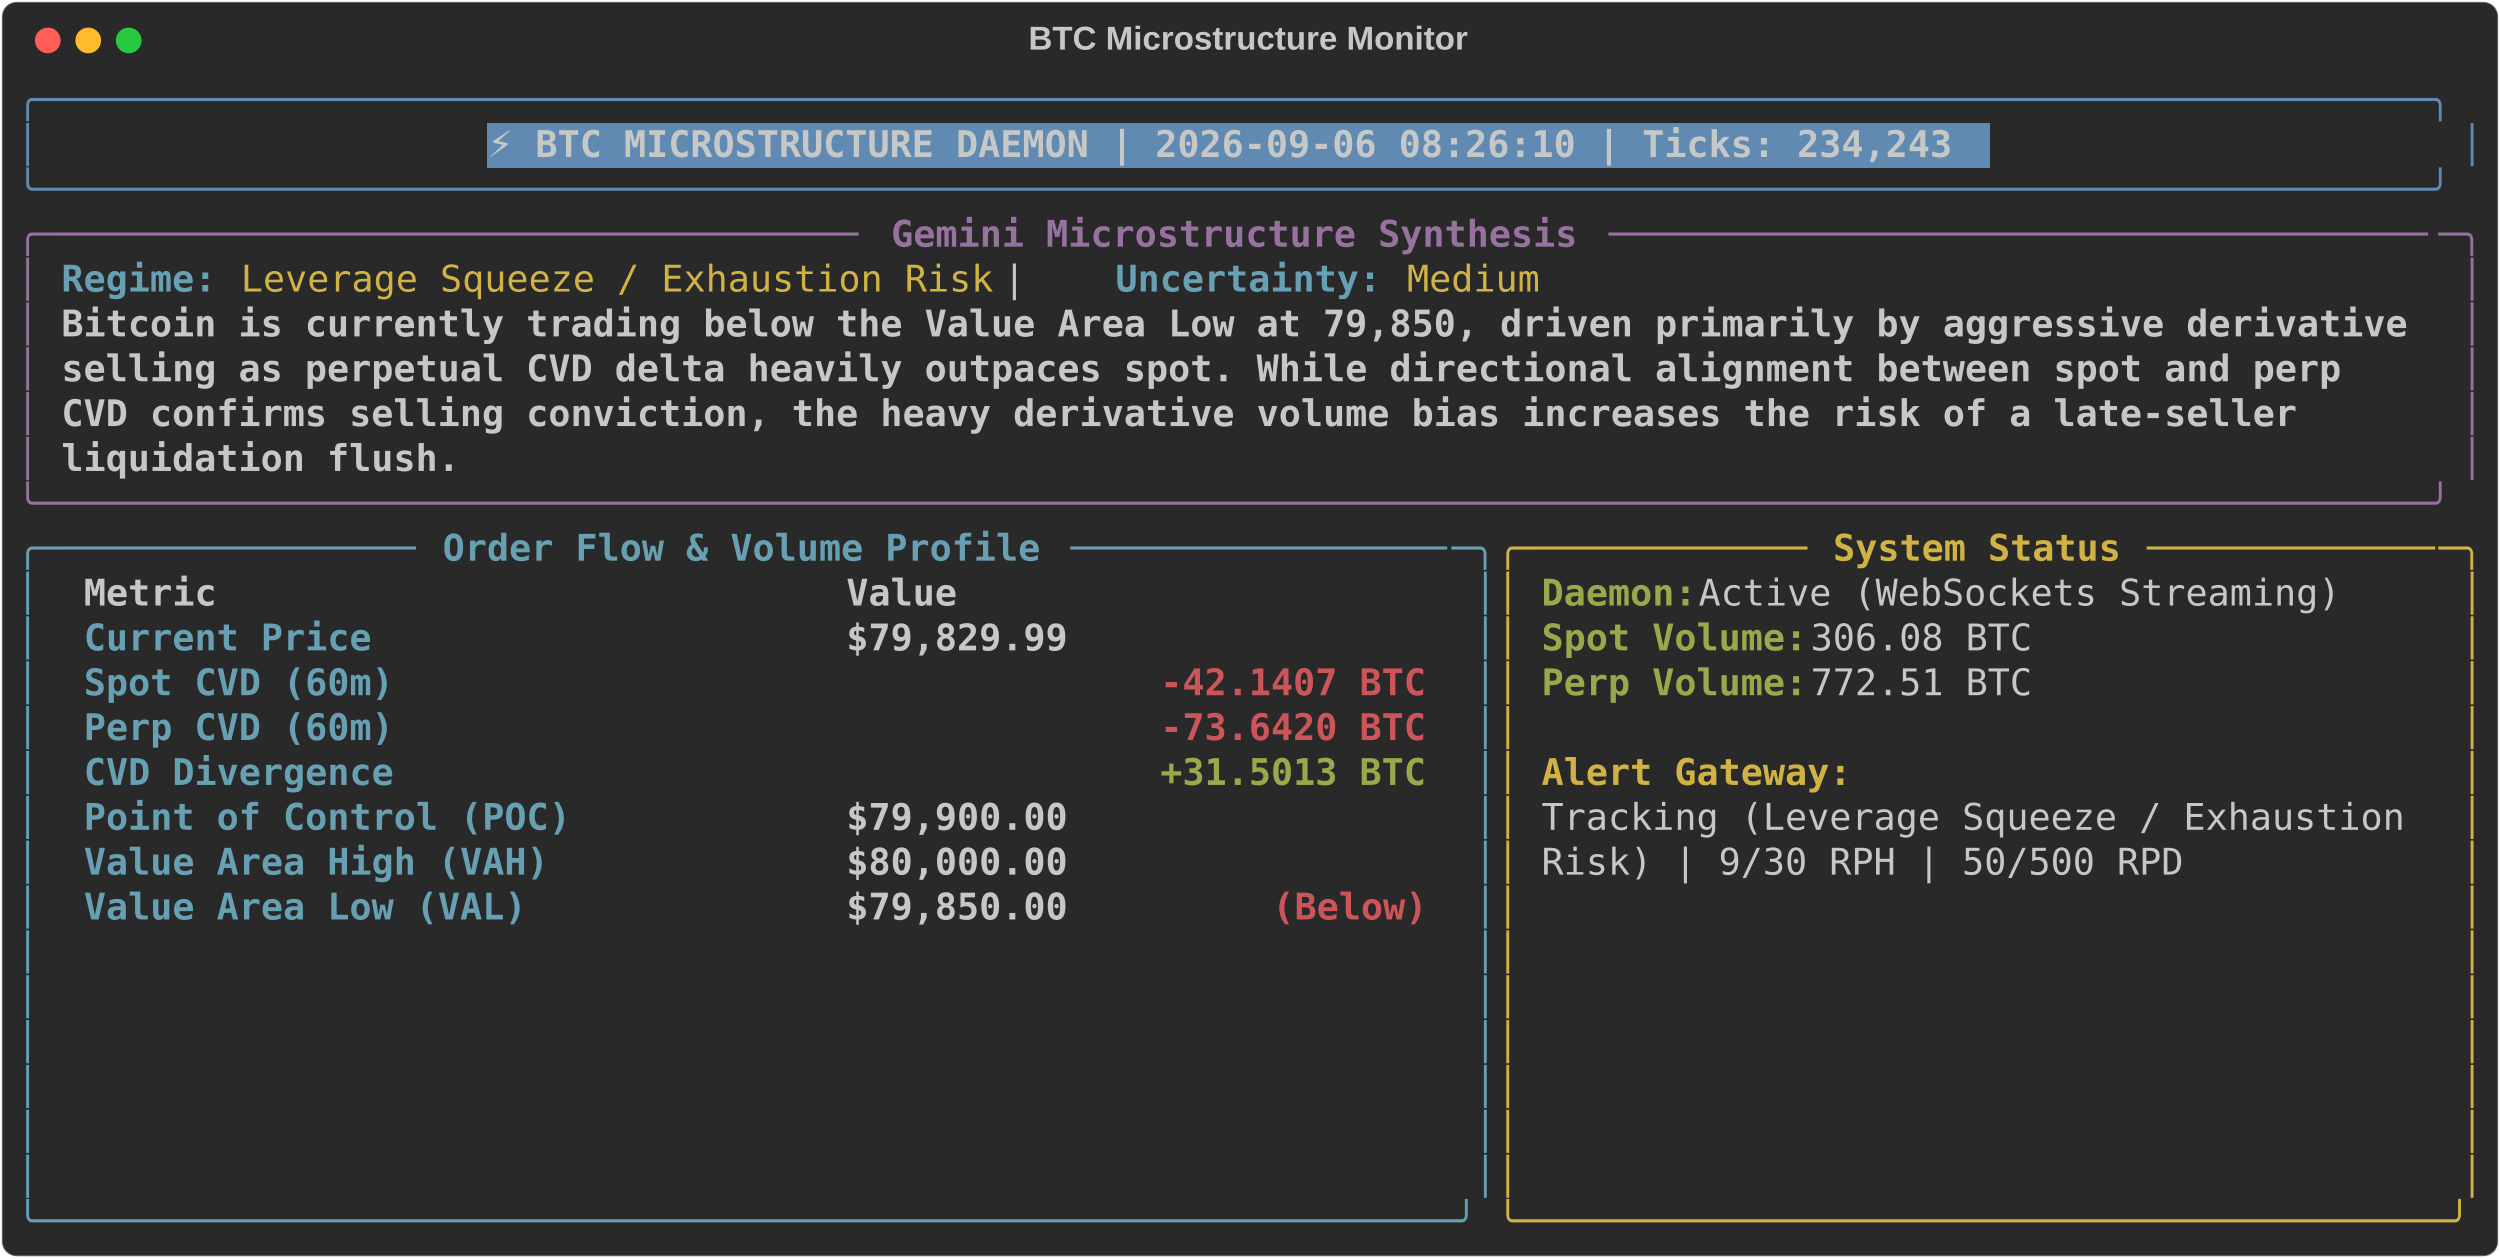
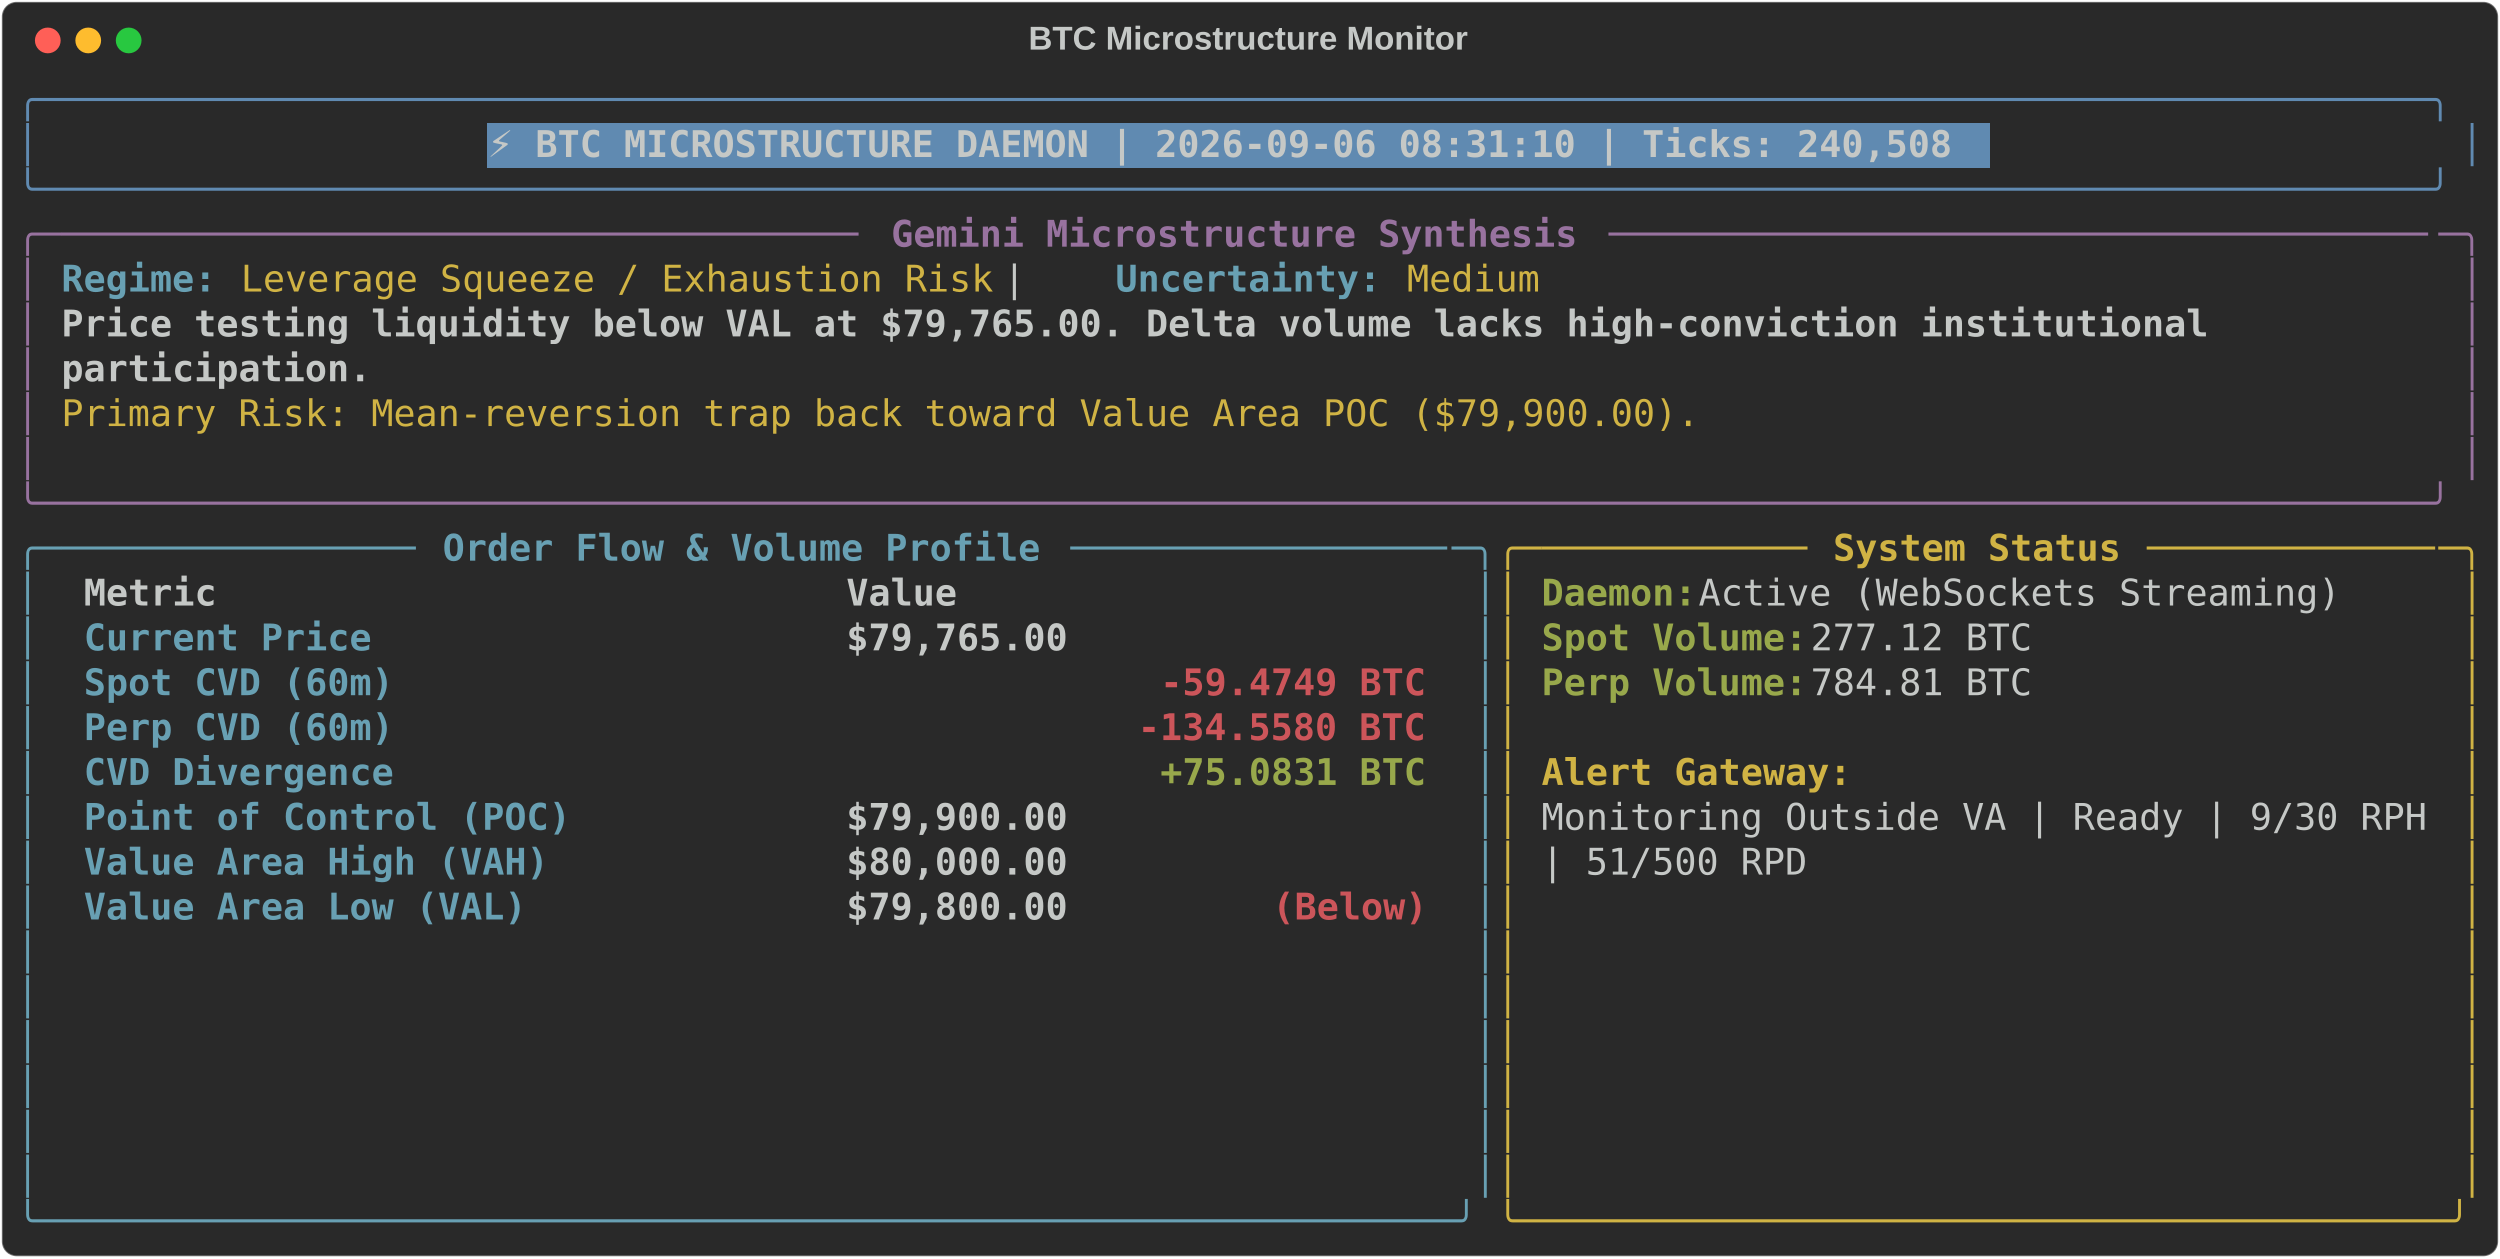
<svg xmlns="http://www.w3.org/2000/svg" class="rich-terminal" viewBox="0 0 1360 684.4">
  <style>

    @font-face {
        font-family: "Fira Code";
        src: local("FiraCode-Regular"),
                url("https://cdnjs.cloudflare.com/ajax/libs/firacode/6.2.0/woff2/FiraCode-Regular.woff2") format("woff2"),
                url("https://cdnjs.cloudflare.com/ajax/libs/firacode/6.2.0/woff/FiraCode-Regular.woff") format("woff");
        font-style: normal;
        font-weight: 400;
    }
    @font-face {
        font-family: "Fira Code";
        src: local("FiraCode-Bold"),
                url("https://cdnjs.cloudflare.com/ajax/libs/firacode/6.2.0/woff2/FiraCode-Bold.woff2") format("woff2"),
                url("https://cdnjs.cloudflare.com/ajax/libs/firacode/6.2.0/woff/FiraCode-Bold.woff") format("woff");
        font-style: bold;
        font-weight: 700;
    }

-     .terminal-2884557135-matrix {
+     .terminal-4220032686-matrix {
        font-family: Fira Code, monospace;
        font-size: 20px;
        line-height: 24.4px;
        font-variant-east-asian: full-width;
    }

-     .terminal-2884557135-title {
+     .terminal-4220032686-title {
        font-size: 18px;
        font-weight: bold;
        font-family: arial;
    }

-     .terminal-2884557135-r1 { fill: #608ab1 }
- .terminal-2884557135-r2 { fill: #c5c8c6 }
- .terminal-2884557135-r3 { fill: #c5c8c6;font-weight: bold }
- .terminal-2884557135-r4 { fill: #98729f }
- .terminal-2884557135-r5 { fill: #98729f;font-weight: bold }
- .terminal-2884557135-r6 { fill: #68a0b3;font-weight: bold }
- .terminal-2884557135-r7 { fill: #d0b344 }
- .terminal-2884557135-r8 { fill: #68a0b3 }
- .terminal-2884557135-r9 { fill: #d0b344;font-weight: bold }
- .terminal-2884557135-r10 { fill: #98a84b;font-weight: bold }
- .terminal-2884557135-r11 { fill: #cc555a;font-weight: bold }
+     .terminal-4220032686-r1 { fill: #608ab1 }
+ .terminal-4220032686-r2 { fill: #c5c8c6 }
+ .terminal-4220032686-r3 { fill: #c5c8c6;font-weight: bold }
+ .terminal-4220032686-r4 { fill: #98729f }
+ .terminal-4220032686-r5 { fill: #98729f;font-weight: bold }
+ .terminal-4220032686-r6 { fill: #68a0b3;font-weight: bold }
+ .terminal-4220032686-r7 { fill: #d0b344 }
+ .terminal-4220032686-r8 { fill: #68a0b3 }
+ .terminal-4220032686-r9 { fill: #d0b344;font-weight: bold }
+ .terminal-4220032686-r10 { fill: #98a84b;font-weight: bold }
+ .terminal-4220032686-r11 { fill: #cc555a;font-weight: bold }
    </style>
  <defs>
-     <clipPath id="terminal-2884557135-clip-terminal">
+     <clipPath id="terminal-4220032686-clip-terminal">
      <rect x="0" y="0" width="1341.0" height="633.4" />
    </clipPath>
-     <clipPath id="terminal-2884557135-line-0">
+     <clipPath id="terminal-4220032686-line-0">
      <rect x="0" y="1.5" width="1342" height="24.65" />
    </clipPath>
-     <clipPath id="terminal-2884557135-line-1">
+     <clipPath id="terminal-4220032686-line-1">
      <rect x="0" y="25.9" width="1342" height="24.65" />
    </clipPath>
-     <clipPath id="terminal-2884557135-line-2">
+     <clipPath id="terminal-4220032686-line-2">
      <rect x="0" y="50.3" width="1342" height="24.65" />
    </clipPath>
-     <clipPath id="terminal-2884557135-line-3">
+     <clipPath id="terminal-4220032686-line-3">
      <rect x="0" y="74.7" width="1342" height="24.65" />
    </clipPath>
-     <clipPath id="terminal-2884557135-line-4">
+     <clipPath id="terminal-4220032686-line-4">
      <rect x="0" y="99.1" width="1342" height="24.65" />
    </clipPath>
-     <clipPath id="terminal-2884557135-line-5">
+     <clipPath id="terminal-4220032686-line-5">
      <rect x="0" y="123.5" width="1342" height="24.65" />
    </clipPath>
-     <clipPath id="terminal-2884557135-line-6">
+     <clipPath id="terminal-4220032686-line-6">
      <rect x="0" y="147.9" width="1342" height="24.65" />
    </clipPath>
-     <clipPath id="terminal-2884557135-line-7">
+     <clipPath id="terminal-4220032686-line-7">
      <rect x="0" y="172.3" width="1342" height="24.65" />
    </clipPath>
-     <clipPath id="terminal-2884557135-line-8">
+     <clipPath id="terminal-4220032686-line-8">
      <rect x="0" y="196.7" width="1342" height="24.65" />
    </clipPath>
-     <clipPath id="terminal-2884557135-line-9">
+     <clipPath id="terminal-4220032686-line-9">
      <rect x="0" y="221.1" width="1342" height="24.65" />
    </clipPath>
-     <clipPath id="terminal-2884557135-line-10">
+     <clipPath id="terminal-4220032686-line-10">
      <rect x="0" y="245.5" width="1342" height="24.65" />
    </clipPath>
-     <clipPath id="terminal-2884557135-line-11">
+     <clipPath id="terminal-4220032686-line-11">
      <rect x="0" y="269.9" width="1342" height="24.65" />
    </clipPath>
-     <clipPath id="terminal-2884557135-line-12">
+     <clipPath id="terminal-4220032686-line-12">
      <rect x="0" y="294.3" width="1342" height="24.65" />
    </clipPath>
-     <clipPath id="terminal-2884557135-line-13">
+     <clipPath id="terminal-4220032686-line-13">
      <rect x="0" y="318.7" width="1342" height="24.65" />
    </clipPath>
-     <clipPath id="terminal-2884557135-line-14">
+     <clipPath id="terminal-4220032686-line-14">
      <rect x="0" y="343.1" width="1342" height="24.65" />
    </clipPath>
-     <clipPath id="terminal-2884557135-line-15">
+     <clipPath id="terminal-4220032686-line-15">
      <rect x="0" y="367.5" width="1342" height="24.65" />
    </clipPath>
-     <clipPath id="terminal-2884557135-line-16">
+     <clipPath id="terminal-4220032686-line-16">
      <rect x="0" y="391.9" width="1342" height="24.65" />
    </clipPath>
-     <clipPath id="terminal-2884557135-line-17">
+     <clipPath id="terminal-4220032686-line-17">
      <rect x="0" y="416.3" width="1342" height="24.65" />
    </clipPath>
-     <clipPath id="terminal-2884557135-line-18">
+     <clipPath id="terminal-4220032686-line-18">
      <rect x="0" y="440.7" width="1342" height="24.65" />
    </clipPath>
-     <clipPath id="terminal-2884557135-line-19">
+     <clipPath id="terminal-4220032686-line-19">
      <rect x="0" y="465.1" width="1342" height="24.65" />
    </clipPath>
-     <clipPath id="terminal-2884557135-line-20">
+     <clipPath id="terminal-4220032686-line-20">
      <rect x="0" y="489.5" width="1342" height="24.65" />
    </clipPath>
-     <clipPath id="terminal-2884557135-line-21">
+     <clipPath id="terminal-4220032686-line-21">
      <rect x="0" y="513.9" width="1342" height="24.65" />
    </clipPath>
-     <clipPath id="terminal-2884557135-line-22">
+     <clipPath id="terminal-4220032686-line-22">
      <rect x="0" y="538.3" width="1342" height="24.65" />
    </clipPath>
-     <clipPath id="terminal-2884557135-line-23">
+     <clipPath id="terminal-4220032686-line-23">
      <rect x="0" y="562.7" width="1342" height="24.65" />
    </clipPath>
-     <clipPath id="terminal-2884557135-line-24">
+     <clipPath id="terminal-4220032686-line-24">
      <rect x="0" y="587.1" width="1342" height="24.65" />
    </clipPath>
  </defs>
  <rect fill="#292929" stroke="rgba(255,255,255,0.35)" stroke-width="1" x="1" y="1" width="1358" height="682.4" rx="8" />
-   <text class="terminal-2884557135-title" fill="#c5c8c6" text-anchor="middle" x="679" y="27">BTC Microstructure Monitor</text>
+   <text class="terminal-4220032686-title" fill="#c5c8c6" text-anchor="middle" x="679" y="27">BTC Microstructure Monitor</text>
  <g transform="translate(26,22)">
    <circle cx="0" cy="0" r="7" fill="#ff5f57" />
    <circle cx="22" cy="0" r="7" fill="#febc2e" />
    <circle cx="44" cy="0" r="7" fill="#28c840" />
  </g>
-   <g transform="translate(9, 41)" clip-path="url(#terminal-2884557135-clip-terminal)">
+   <g transform="translate(9, 41)" clip-path="url(#terminal-4220032686-clip-terminal)">
    <rect fill="#608ab1" x="256.2" y="25.9" width="817.4" height="24.65" shape-rendering="crispEdges" />
-     <g class="terminal-2884557135-matrix">
-       <text class="terminal-2884557135-r1" x="0" y="20" textLength="1342" clip-path="url(#terminal-2884557135-line-0)">╭────────────────────────────────────────────────────────────────────────────────────────────────────────────╮</text>
-       <text class="terminal-2884557135-r2" x="1342" y="20" textLength="12.2" clip-path="url(#terminal-2884557135-line-0)">
- </text>
-       <text class="terminal-2884557135-r1" x="0" y="44.4" textLength="12.2" clip-path="url(#terminal-2884557135-line-1)">│</text>
-       <text class="terminal-2884557135-r3" x="256.2" y="44.4" textLength="805.2" clip-path="url(#terminal-2884557135-line-1)">⚡ BTC MICROSTRUCTURE DAEMON | 2026-09-06 08:26:10 | Ticks: 234,243</text>
-       <text class="terminal-2884557135-r1" x="1329.8" y="44.4" textLength="12.2" clip-path="url(#terminal-2884557135-line-1)">│</text>
-       <text class="terminal-2884557135-r2" x="1342" y="44.4" textLength="12.2" clip-path="url(#terminal-2884557135-line-1)">
- </text>
-       <text class="terminal-2884557135-r1" x="0" y="68.8" textLength="1342" clip-path="url(#terminal-2884557135-line-2)">╰────────────────────────────────────────────────────────────────────────────────────────────────────────────╯</text>
-       <text class="terminal-2884557135-r2" x="1342" y="68.8" textLength="12.2" clip-path="url(#terminal-2884557135-line-2)">
- </text>
-       <text class="terminal-2884557135-r4" x="0" y="93.2" textLength="24.4" clip-path="url(#terminal-2884557135-line-3)">╭─</text>
-       <text class="terminal-2884557135-r4" x="24.4" y="93.2" textLength="439.2" clip-path="url(#terminal-2884557135-line-3)">────────────────────────────────────</text>
-       <text class="terminal-2884557135-r5" x="475.8" y="93.2" textLength="378.2" clip-path="url(#terminal-2884557135-line-3)">Gemini Microstructure Synthesis</text>
-       <text class="terminal-2884557135-r4" x="866.2" y="93.2" textLength="451.4" clip-path="url(#terminal-2884557135-line-3)">─────────────────────────────────────</text>
-       <text class="terminal-2884557135-r4" x="1317.6" y="93.2" textLength="24.4" clip-path="url(#terminal-2884557135-line-3)">─╮</text>
-       <text class="terminal-2884557135-r2" x="1342" y="93.2" textLength="12.2" clip-path="url(#terminal-2884557135-line-3)">
- </text>
-       <text class="terminal-2884557135-r4" x="0" y="117.6" textLength="12.2" clip-path="url(#terminal-2884557135-line-4)">│</text>
-       <text class="terminal-2884557135-r6" x="24.4" y="117.6" textLength="85.4" clip-path="url(#terminal-2884557135-line-4)">Regime:</text>
-       <text class="terminal-2884557135-r7" x="122" y="117.6" textLength="414.8" clip-path="url(#terminal-2884557135-line-4)">Leverage Squeeze / Exhaustion Risk</text>
-       <text class="terminal-2884557135-r2" x="536.8" y="117.6" textLength="61" clip-path="url(#terminal-2884557135-line-4)">  |  </text>
-       <text class="terminal-2884557135-r6" x="597.8" y="117.6" textLength="146.4" clip-path="url(#terminal-2884557135-line-4)">Uncertainty:</text>
-       <text class="terminal-2884557135-r7" x="756.4" y="117.6" textLength="73.2" clip-path="url(#terminal-2884557135-line-4)">Medium</text>
-       <text class="terminal-2884557135-r4" x="1329.8" y="117.6" textLength="12.2" clip-path="url(#terminal-2884557135-line-4)">│</text>
-       <text class="terminal-2884557135-r2" x="1342" y="117.6" textLength="12.2" clip-path="url(#terminal-2884557135-line-4)">
- </text>
-       <text class="terminal-2884557135-r4" x="0" y="142" textLength="12.2" clip-path="url(#terminal-2884557135-line-5)">│</text>
-       <text class="terminal-2884557135-r3" x="24.4" y="142" textLength="1293.2" clip-path="url(#terminal-2884557135-line-5)">Bitcoin is currently trading below the Value Area Low at 79,850, driven primarily by aggressive derivative</text>
-       <text class="terminal-2884557135-r4" x="1329.8" y="142" textLength="12.2" clip-path="url(#terminal-2884557135-line-5)">│</text>
-       <text class="terminal-2884557135-r2" x="1342" y="142" textLength="12.2" clip-path="url(#terminal-2884557135-line-5)">
- </text>
-       <text class="terminal-2884557135-r4" x="0" y="166.4" textLength="12.2" clip-path="url(#terminal-2884557135-line-6)">│</text>
-       <text class="terminal-2884557135-r3" x="24.4" y="166.4" textLength="1268.8" clip-path="url(#terminal-2884557135-line-6)">selling as perpetual CVD delta heavily outpaces spot. While directional alignment between spot and perp </text>
-       <text class="terminal-2884557135-r4" x="1329.8" y="166.4" textLength="12.2" clip-path="url(#terminal-2884557135-line-6)">│</text>
-       <text class="terminal-2884557135-r2" x="1342" y="166.4" textLength="12.2" clip-path="url(#terminal-2884557135-line-6)">
- </text>
-       <text class="terminal-2884557135-r4" x="0" y="190.8" textLength="12.2" clip-path="url(#terminal-2884557135-line-7)">│</text>
-       <text class="terminal-2884557135-r3" x="24.4" y="190.8" textLength="1244.4" clip-path="url(#terminal-2884557135-line-7)">CVD confirms selling conviction, the heavy derivative volume bias increases the risk of a late-seller </text>
-       <text class="terminal-2884557135-r4" x="1329.8" y="190.8" textLength="12.2" clip-path="url(#terminal-2884557135-line-7)">│</text>
-       <text class="terminal-2884557135-r2" x="1342" y="190.8" textLength="12.2" clip-path="url(#terminal-2884557135-line-7)">
- </text>
-       <text class="terminal-2884557135-r4" x="0" y="215.2" textLength="12.2" clip-path="url(#terminal-2884557135-line-8)">│</text>
-       <text class="terminal-2884557135-r3" x="24.4" y="215.2" textLength="219.6" clip-path="url(#terminal-2884557135-line-8)">liquidation flush.</text>
-       <text class="terminal-2884557135-r4" x="1329.8" y="215.2" textLength="12.2" clip-path="url(#terminal-2884557135-line-8)">│</text>
-       <text class="terminal-2884557135-r2" x="1342" y="215.2" textLength="12.2" clip-path="url(#terminal-2884557135-line-8)">
- </text>
-       <text class="terminal-2884557135-r4" x="0" y="239.6" textLength="1342" clip-path="url(#terminal-2884557135-line-9)">╰────────────────────────────────────────────────────────────────────────────────────────────────────────────╯</text>
-       <text class="terminal-2884557135-r2" x="1342" y="239.6" textLength="12.2" clip-path="url(#terminal-2884557135-line-9)">
- </text>
-       <text class="terminal-2884557135-r8" x="0" y="264" textLength="24.4" clip-path="url(#terminal-2884557135-line-10)">╭─</text>
-       <text class="terminal-2884557135-r8" x="24.4" y="264" textLength="195.2" clip-path="url(#terminal-2884557135-line-10)">────────────────</text>
-       <text class="terminal-2884557135-r6" x="231.8" y="264" textLength="329.4" clip-path="url(#terminal-2884557135-line-10)">Order Flow &amp; Volume Profile</text>
-       <text class="terminal-2884557135-r8" x="573.4" y="264" textLength="207.4" clip-path="url(#terminal-2884557135-line-10)">─────────────────</text>
-       <text class="terminal-2884557135-r8" x="780.8" y="264" textLength="24.4" clip-path="url(#terminal-2884557135-line-10)">─╮</text>
-       <text class="terminal-2884557135-r7" x="805.2" y="264" textLength="24.4" clip-path="url(#terminal-2884557135-line-10)">╭─</text>
-       <text class="terminal-2884557135-r7" x="829.6" y="264" textLength="146.4" clip-path="url(#terminal-2884557135-line-10)">────────────</text>
-       <text class="terminal-2884557135-r9" x="988.2" y="264" textLength="158.6" clip-path="url(#terminal-2884557135-line-10)">System Status</text>
-       <text class="terminal-2884557135-r7" x="1159" y="264" textLength="158.6" clip-path="url(#terminal-2884557135-line-10)">─────────────</text>
-       <text class="terminal-2884557135-r7" x="1317.6" y="264" textLength="24.4" clip-path="url(#terminal-2884557135-line-10)">─╮</text>
-       <text class="terminal-2884557135-r2" x="1342" y="264" textLength="12.2" clip-path="url(#terminal-2884557135-line-10)">
- </text>
-       <text class="terminal-2884557135-r8" x="0" y="288.4" textLength="12.2" clip-path="url(#terminal-2884557135-line-11)">│</text>
-       <text class="terminal-2884557135-r3" x="36.6" y="288.4" textLength="390.4" clip-path="url(#terminal-2884557135-line-11)">Metric                          </text>
-       <text class="terminal-2884557135-r3" x="451.4" y="288.4" textLength="317.2" clip-path="url(#terminal-2884557135-line-11)">                     Value</text>
-       <text class="terminal-2884557135-r8" x="793" y="288.4" textLength="12.2" clip-path="url(#terminal-2884557135-line-11)">│</text>
-       <text class="terminal-2884557135-r7" x="805.2" y="288.4" textLength="12.2" clip-path="url(#terminal-2884557135-line-11)">│</text>
-       <text class="terminal-2884557135-r10" x="829.6" y="288.4" textLength="85.4" clip-path="url(#terminal-2884557135-line-11)">Daemon:</text>
-       <text class="terminal-2884557135-r2" x="915" y="288.4" textLength="366" clip-path="url(#terminal-2884557135-line-11)"> Active (WebSockets Streaming)</text>
-       <text class="terminal-2884557135-r7" x="1329.8" y="288.4" textLength="12.2" clip-path="url(#terminal-2884557135-line-11)">│</text>
-       <text class="terminal-2884557135-r2" x="1342" y="288.4" textLength="12.2" clip-path="url(#terminal-2884557135-line-11)">
- </text>
-       <text class="terminal-2884557135-r8" x="0" y="312.8" textLength="12.2" clip-path="url(#terminal-2884557135-line-12)">│</text>
-       <text class="terminal-2884557135-r6" x="36.6" y="312.8" textLength="390.4" clip-path="url(#terminal-2884557135-line-12)">Current Price                   </text>
-       <text class="terminal-2884557135-r3" x="451.4" y="312.8" textLength="317.2" clip-path="url(#terminal-2884557135-line-12)">                $79,829.99</text>
-       <text class="terminal-2884557135-r8" x="793" y="312.8" textLength="12.2" clip-path="url(#terminal-2884557135-line-12)">│</text>
-       <text class="terminal-2884557135-r7" x="805.2" y="312.8" textLength="12.2" clip-path="url(#terminal-2884557135-line-12)">│</text>
-       <text class="terminal-2884557135-r10" x="829.6" y="312.8" textLength="146.4" clip-path="url(#terminal-2884557135-line-12)">Spot Volume:</text>
-       <text class="terminal-2884557135-r2" x="976" y="312.8" textLength="134.2" clip-path="url(#terminal-2884557135-line-12)"> 306.08 BTC</text>
-       <text class="terminal-2884557135-r7" x="1329.8" y="312.8" textLength="12.2" clip-path="url(#terminal-2884557135-line-12)">│</text>
-       <text class="terminal-2884557135-r2" x="1342" y="312.8" textLength="12.2" clip-path="url(#terminal-2884557135-line-12)">
- </text>
-       <text class="terminal-2884557135-r8" x="0" y="337.2" textLength="12.2" clip-path="url(#terminal-2884557135-line-13)">│</text>
-       <text class="terminal-2884557135-r6" x="36.6" y="337.2" textLength="390.4" clip-path="url(#terminal-2884557135-line-13)">Spot CVD (60m)                  </text>
-       <text class="terminal-2884557135-r11" x="622.2" y="337.2" textLength="146.4" clip-path="url(#terminal-2884557135-line-13)">-42.1407 BTC</text>
-       <text class="terminal-2884557135-r8" x="793" y="337.2" textLength="12.2" clip-path="url(#terminal-2884557135-line-13)">│</text>
-       <text class="terminal-2884557135-r7" x="805.2" y="337.2" textLength="12.2" clip-path="url(#terminal-2884557135-line-13)">│</text>
-       <text class="terminal-2884557135-r10" x="829.6" y="337.2" textLength="146.4" clip-path="url(#terminal-2884557135-line-13)">Perp Volume:</text>
-       <text class="terminal-2884557135-r2" x="976" y="337.2" textLength="134.2" clip-path="url(#terminal-2884557135-line-13)"> 772.51 BTC</text>
-       <text class="terminal-2884557135-r7" x="1329.8" y="337.2" textLength="12.2" clip-path="url(#terminal-2884557135-line-13)">│</text>
-       <text class="terminal-2884557135-r2" x="1342" y="337.2" textLength="12.2" clip-path="url(#terminal-2884557135-line-13)">
- </text>
-       <text class="terminal-2884557135-r8" x="0" y="361.6" textLength="12.2" clip-path="url(#terminal-2884557135-line-14)">│</text>
-       <text class="terminal-2884557135-r6" x="36.6" y="361.6" textLength="390.4" clip-path="url(#terminal-2884557135-line-14)">Perp CVD (60m)                  </text>
-       <text class="terminal-2884557135-r11" x="622.2" y="361.6" textLength="146.4" clip-path="url(#terminal-2884557135-line-14)">-73.6420 BTC</text>
-       <text class="terminal-2884557135-r8" x="793" y="361.6" textLength="12.2" clip-path="url(#terminal-2884557135-line-14)">│</text>
-       <text class="terminal-2884557135-r7" x="805.2" y="361.6" textLength="12.2" clip-path="url(#terminal-2884557135-line-14)">│</text>
-       <text class="terminal-2884557135-r7" x="1329.8" y="361.6" textLength="12.2" clip-path="url(#terminal-2884557135-line-14)">│</text>
-       <text class="terminal-2884557135-r2" x="1342" y="361.6" textLength="12.2" clip-path="url(#terminal-2884557135-line-14)">
- </text>
-       <text class="terminal-2884557135-r8" x="0" y="386" textLength="12.2" clip-path="url(#terminal-2884557135-line-15)">│</text>
-       <text class="terminal-2884557135-r6" x="36.6" y="386" textLength="390.4" clip-path="url(#terminal-2884557135-line-15)">CVD Divergence                  </text>
-       <text class="terminal-2884557135-r10" x="622.2" y="386" textLength="146.4" clip-path="url(#terminal-2884557135-line-15)">+31.5013 BTC</text>
-       <text class="terminal-2884557135-r8" x="793" y="386" textLength="12.2" clip-path="url(#terminal-2884557135-line-15)">│</text>
-       <text class="terminal-2884557135-r7" x="805.2" y="386" textLength="12.2" clip-path="url(#terminal-2884557135-line-15)">│</text>
-       <text class="terminal-2884557135-r9" x="829.6" y="386" textLength="170.8" clip-path="url(#terminal-2884557135-line-15)">Alert Gateway:</text>
-       <text class="terminal-2884557135-r7" x="1329.8" y="386" textLength="12.2" clip-path="url(#terminal-2884557135-line-15)">│</text>
-       <text class="terminal-2884557135-r2" x="1342" y="386" textLength="12.2" clip-path="url(#terminal-2884557135-line-15)">
- </text>
-       <text class="terminal-2884557135-r8" x="0" y="410.4" textLength="12.2" clip-path="url(#terminal-2884557135-line-16)">│</text>
-       <text class="terminal-2884557135-r6" x="36.6" y="410.4" textLength="390.4" clip-path="url(#terminal-2884557135-line-16)">Point of Control (POC)          </text>
-       <text class="terminal-2884557135-r3" x="451.4" y="410.4" textLength="317.2" clip-path="url(#terminal-2884557135-line-16)">                $79,900.00</text>
-       <text class="terminal-2884557135-r8" x="793" y="410.4" textLength="12.2" clip-path="url(#terminal-2884557135-line-16)">│</text>
-       <text class="terminal-2884557135-r7" x="805.2" y="410.4" textLength="12.2" clip-path="url(#terminal-2884557135-line-16)">│</text>
-       <text class="terminal-2884557135-r2" x="829.6" y="410.4" textLength="488" clip-path="url(#terminal-2884557135-line-16)">Tracking (Leverage Squeeze / Exhaustion </text>
-       <text class="terminal-2884557135-r7" x="1329.8" y="410.4" textLength="12.2" clip-path="url(#terminal-2884557135-line-16)">│</text>
-       <text class="terminal-2884557135-r2" x="1342" y="410.4" textLength="12.2" clip-path="url(#terminal-2884557135-line-16)">
- </text>
-       <text class="terminal-2884557135-r8" x="0" y="434.8" textLength="12.2" clip-path="url(#terminal-2884557135-line-17)">│</text>
-       <text class="terminal-2884557135-r6" x="36.6" y="434.8" textLength="390.4" clip-path="url(#terminal-2884557135-line-17)">Value Area High (VAH)           </text>
-       <text class="terminal-2884557135-r3" x="451.4" y="434.8" textLength="317.2" clip-path="url(#terminal-2884557135-line-17)">                $80,000.00</text>
-       <text class="terminal-2884557135-r8" x="793" y="434.8" textLength="12.2" clip-path="url(#terminal-2884557135-line-17)">│</text>
-       <text class="terminal-2884557135-r7" x="805.2" y="434.8" textLength="12.2" clip-path="url(#terminal-2884557135-line-17)">│</text>
-       <text class="terminal-2884557135-r2" x="829.6" y="434.8" textLength="353.8" clip-path="url(#terminal-2884557135-line-17)">Risk) | 9/30 RPH | 50/500 RPD</text>
-       <text class="terminal-2884557135-r7" x="1329.8" y="434.8" textLength="12.2" clip-path="url(#terminal-2884557135-line-17)">│</text>
-       <text class="terminal-2884557135-r2" x="1342" y="434.8" textLength="12.2" clip-path="url(#terminal-2884557135-line-17)">
- </text>
-       <text class="terminal-2884557135-r8" x="0" y="459.2" textLength="12.2" clip-path="url(#terminal-2884557135-line-18)">│</text>
-       <text class="terminal-2884557135-r6" x="36.6" y="459.2" textLength="390.4" clip-path="url(#terminal-2884557135-line-18)">Value Area Low (VAL)            </text>
-       <text class="terminal-2884557135-r3" x="451.4" y="459.2" textLength="231.8" clip-path="url(#terminal-2884557135-line-18)">        $79,850.00 </text>
-       <text class="terminal-2884557135-r11" x="683.2" y="459.2" textLength="85.4" clip-path="url(#terminal-2884557135-line-18)">(Below)</text>
-       <text class="terminal-2884557135-r8" x="793" y="459.2" textLength="12.2" clip-path="url(#terminal-2884557135-line-18)">│</text>
-       <text class="terminal-2884557135-r7" x="805.2" y="459.2" textLength="12.2" clip-path="url(#terminal-2884557135-line-18)">│</text>
-       <text class="terminal-2884557135-r7" x="1329.8" y="459.2" textLength="12.2" clip-path="url(#terminal-2884557135-line-18)">│</text>
-       <text class="terminal-2884557135-r2" x="1342" y="459.2" textLength="12.2" clip-path="url(#terminal-2884557135-line-18)">
- </text>
-       <text class="terminal-2884557135-r8" x="0" y="483.6" textLength="12.2" clip-path="url(#terminal-2884557135-line-19)">│</text>
-       <text class="terminal-2884557135-r8" x="793" y="483.6" textLength="12.2" clip-path="url(#terminal-2884557135-line-19)">│</text>
-       <text class="terminal-2884557135-r7" x="805.2" y="483.6" textLength="12.2" clip-path="url(#terminal-2884557135-line-19)">│</text>
-       <text class="terminal-2884557135-r7" x="1329.8" y="483.6" textLength="12.2" clip-path="url(#terminal-2884557135-line-19)">│</text>
-       <text class="terminal-2884557135-r2" x="1342" y="483.6" textLength="12.2" clip-path="url(#terminal-2884557135-line-19)">
- </text>
-       <text class="terminal-2884557135-r8" x="0" y="508" textLength="12.2" clip-path="url(#terminal-2884557135-line-20)">│</text>
-       <text class="terminal-2884557135-r8" x="793" y="508" textLength="12.2" clip-path="url(#terminal-2884557135-line-20)">│</text>
-       <text class="terminal-2884557135-r7" x="805.2" y="508" textLength="12.2" clip-path="url(#terminal-2884557135-line-20)">│</text>
-       <text class="terminal-2884557135-r7" x="1329.8" y="508" textLength="12.2" clip-path="url(#terminal-2884557135-line-20)">│</text>
-       <text class="terminal-2884557135-r2" x="1342" y="508" textLength="12.2" clip-path="url(#terminal-2884557135-line-20)">
- </text>
-       <text class="terminal-2884557135-r8" x="0" y="532.4" textLength="12.2" clip-path="url(#terminal-2884557135-line-21)">│</text>
-       <text class="terminal-2884557135-r8" x="793" y="532.4" textLength="12.2" clip-path="url(#terminal-2884557135-line-21)">│</text>
-       <text class="terminal-2884557135-r7" x="805.2" y="532.4" textLength="12.2" clip-path="url(#terminal-2884557135-line-21)">│</text>
-       <text class="terminal-2884557135-r7" x="1329.8" y="532.4" textLength="12.2" clip-path="url(#terminal-2884557135-line-21)">│</text>
-       <text class="terminal-2884557135-r2" x="1342" y="532.4" textLength="12.2" clip-path="url(#terminal-2884557135-line-21)">
- </text>
-       <text class="terminal-2884557135-r8" x="0" y="556.8" textLength="12.2" clip-path="url(#terminal-2884557135-line-22)">│</text>
-       <text class="terminal-2884557135-r8" x="793" y="556.8" textLength="12.2" clip-path="url(#terminal-2884557135-line-22)">│</text>
-       <text class="terminal-2884557135-r7" x="805.2" y="556.8" textLength="12.2" clip-path="url(#terminal-2884557135-line-22)">│</text>
-       <text class="terminal-2884557135-r7" x="1329.8" y="556.8" textLength="12.2" clip-path="url(#terminal-2884557135-line-22)">│</text>
-       <text class="terminal-2884557135-r2" x="1342" y="556.8" textLength="12.2" clip-path="url(#terminal-2884557135-line-22)">
- </text>
-       <text class="terminal-2884557135-r8" x="0" y="581.2" textLength="12.2" clip-path="url(#terminal-2884557135-line-23)">│</text>
-       <text class="terminal-2884557135-r8" x="793" y="581.2" textLength="12.2" clip-path="url(#terminal-2884557135-line-23)">│</text>
-       <text class="terminal-2884557135-r7" x="805.2" y="581.2" textLength="12.2" clip-path="url(#terminal-2884557135-line-23)">│</text>
-       <text class="terminal-2884557135-r7" x="1329.8" y="581.2" textLength="12.2" clip-path="url(#terminal-2884557135-line-23)">│</text>
-       <text class="terminal-2884557135-r2" x="1342" y="581.2" textLength="12.2" clip-path="url(#terminal-2884557135-line-23)">
- </text>
-       <text class="terminal-2884557135-r8" x="0" y="605.6" textLength="12.2" clip-path="url(#terminal-2884557135-line-24)">│</text>
-       <text class="terminal-2884557135-r8" x="793" y="605.6" textLength="12.2" clip-path="url(#terminal-2884557135-line-24)">│</text>
-       <text class="terminal-2884557135-r7" x="805.2" y="605.6" textLength="12.2" clip-path="url(#terminal-2884557135-line-24)">│</text>
-       <text class="terminal-2884557135-r7" x="1329.8" y="605.6" textLength="12.2" clip-path="url(#terminal-2884557135-line-24)">│</text>
-       <text class="terminal-2884557135-r2" x="1342" y="605.6" textLength="12.2" clip-path="url(#terminal-2884557135-line-24)">
- </text>
-       <text class="terminal-2884557135-r8" x="0" y="630" textLength="805.2" clip-path="url(#terminal-2884557135-line-25)">╰────────────────────────────────────────────────────────────────╯</text>
-       <text class="terminal-2884557135-r7" x="805.2" y="630" textLength="536.8" clip-path="url(#terminal-2884557135-line-25)">╰──────────────────────────────────────────╯</text>
-       <text class="terminal-2884557135-r2" x="1342" y="630" textLength="12.2" clip-path="url(#terminal-2884557135-line-25)">
+     <g class="terminal-4220032686-matrix">
+       <text class="terminal-4220032686-r1" x="0" y="20" textLength="1342" clip-path="url(#terminal-4220032686-line-0)">╭────────────────────────────────────────────────────────────────────────────────────────────────────────────╮</text>
+       <text class="terminal-4220032686-r2" x="1342" y="20" textLength="12.2" clip-path="url(#terminal-4220032686-line-0)">
+ </text>
+       <text class="terminal-4220032686-r1" x="0" y="44.4" textLength="12.2" clip-path="url(#terminal-4220032686-line-1)">│</text>
+       <text class="terminal-4220032686-r3" x="256.2" y="44.4" textLength="805.2" clip-path="url(#terminal-4220032686-line-1)">⚡ BTC MICROSTRUCTURE DAEMON | 2026-09-06 08:31:10 | Ticks: 240,508</text>
+       <text class="terminal-4220032686-r1" x="1329.8" y="44.4" textLength="12.2" clip-path="url(#terminal-4220032686-line-1)">│</text>
+       <text class="terminal-4220032686-r2" x="1342" y="44.4" textLength="12.2" clip-path="url(#terminal-4220032686-line-1)">
+ </text>
+       <text class="terminal-4220032686-r1" x="0" y="68.8" textLength="1342" clip-path="url(#terminal-4220032686-line-2)">╰────────────────────────────────────────────────────────────────────────────────────────────────────────────╯</text>
+       <text class="terminal-4220032686-r2" x="1342" y="68.8" textLength="12.2" clip-path="url(#terminal-4220032686-line-2)">
+ </text>
+       <text class="terminal-4220032686-r4" x="0" y="93.2" textLength="24.4" clip-path="url(#terminal-4220032686-line-3)">╭─</text>
+       <text class="terminal-4220032686-r4" x="24.4" y="93.2" textLength="439.2" clip-path="url(#terminal-4220032686-line-3)">────────────────────────────────────</text>
+       <text class="terminal-4220032686-r5" x="475.8" y="93.2" textLength="378.2" clip-path="url(#terminal-4220032686-line-3)">Gemini Microstructure Synthesis</text>
+       <text class="terminal-4220032686-r4" x="866.2" y="93.2" textLength="451.4" clip-path="url(#terminal-4220032686-line-3)">─────────────────────────────────────</text>
+       <text class="terminal-4220032686-r4" x="1317.6" y="93.2" textLength="24.4" clip-path="url(#terminal-4220032686-line-3)">─╮</text>
+       <text class="terminal-4220032686-r2" x="1342" y="93.2" textLength="12.2" clip-path="url(#terminal-4220032686-line-3)">
+ </text>
+       <text class="terminal-4220032686-r4" x="0" y="117.6" textLength="12.2" clip-path="url(#terminal-4220032686-line-4)">│</text>
+       <text class="terminal-4220032686-r6" x="24.4" y="117.6" textLength="85.4" clip-path="url(#terminal-4220032686-line-4)">Regime:</text>
+       <text class="terminal-4220032686-r7" x="122" y="117.6" textLength="414.8" clip-path="url(#terminal-4220032686-line-4)">Leverage Squeeze / Exhaustion Risk</text>
+       <text class="terminal-4220032686-r2" x="536.8" y="117.6" textLength="61" clip-path="url(#terminal-4220032686-line-4)">  |  </text>
+       <text class="terminal-4220032686-r6" x="597.8" y="117.6" textLength="146.4" clip-path="url(#terminal-4220032686-line-4)">Uncertainty:</text>
+       <text class="terminal-4220032686-r7" x="756.4" y="117.6" textLength="73.2" clip-path="url(#terminal-4220032686-line-4)">Medium</text>
+       <text class="terminal-4220032686-r4" x="1329.8" y="117.6" textLength="12.2" clip-path="url(#terminal-4220032686-line-4)">│</text>
+       <text class="terminal-4220032686-r2" x="1342" y="117.6" textLength="12.2" clip-path="url(#terminal-4220032686-line-4)">
+ </text>
+       <text class="terminal-4220032686-r4" x="0" y="142" textLength="12.2" clip-path="url(#terminal-4220032686-line-5)">│</text>
+       <text class="terminal-4220032686-r3" x="24.4" y="142" textLength="1195.6" clip-path="url(#terminal-4220032686-line-5)">Price testing liquidity below VAL at $79,765.00. Delta volume lacks high-conviction institutional </text>
+       <text class="terminal-4220032686-r4" x="1329.8" y="142" textLength="12.2" clip-path="url(#terminal-4220032686-line-5)">│</text>
+       <text class="terminal-4220032686-r2" x="1342" y="142" textLength="12.2" clip-path="url(#terminal-4220032686-line-5)">
+ </text>
+       <text class="terminal-4220032686-r4" x="0" y="166.4" textLength="12.2" clip-path="url(#terminal-4220032686-line-6)">│</text>
+       <text class="terminal-4220032686-r3" x="24.4" y="166.4" textLength="170.8" clip-path="url(#terminal-4220032686-line-6)">participation.</text>
+       <text class="terminal-4220032686-r4" x="1329.8" y="166.4" textLength="12.2" clip-path="url(#terminal-4220032686-line-6)">│</text>
+       <text class="terminal-4220032686-r2" x="1342" y="166.4" textLength="12.2" clip-path="url(#terminal-4220032686-line-6)">
+ </text>
+       <text class="terminal-4220032686-r4" x="0" y="190.8" textLength="12.2" clip-path="url(#terminal-4220032686-line-7)">│</text>
+       <text class="terminal-4220032686-r7" x="24.4" y="190.8" textLength="902.8" clip-path="url(#terminal-4220032686-line-7)">Primary Risk: Mean-reversion trap back toward Value Area POC ($79,900.00).</text>
+       <text class="terminal-4220032686-r4" x="1329.8" y="190.8" textLength="12.2" clip-path="url(#terminal-4220032686-line-7)">│</text>
+       <text class="terminal-4220032686-r2" x="1342" y="190.8" textLength="12.2" clip-path="url(#terminal-4220032686-line-7)">
+ </text>
+       <text class="terminal-4220032686-r4" x="0" y="215.2" textLength="12.2" clip-path="url(#terminal-4220032686-line-8)">│</text>
+       <text class="terminal-4220032686-r4" x="1329.8" y="215.2" textLength="12.2" clip-path="url(#terminal-4220032686-line-8)">│</text>
+       <text class="terminal-4220032686-r2" x="1342" y="215.2" textLength="12.2" clip-path="url(#terminal-4220032686-line-8)">
+ </text>
+       <text class="terminal-4220032686-r4" x="0" y="239.6" textLength="1342" clip-path="url(#terminal-4220032686-line-9)">╰────────────────────────────────────────────────────────────────────────────────────────────────────────────╯</text>
+       <text class="terminal-4220032686-r2" x="1342" y="239.6" textLength="12.2" clip-path="url(#terminal-4220032686-line-9)">
+ </text>
+       <text class="terminal-4220032686-r8" x="0" y="264" textLength="24.4" clip-path="url(#terminal-4220032686-line-10)">╭─</text>
+       <text class="terminal-4220032686-r8" x="24.4" y="264" textLength="195.2" clip-path="url(#terminal-4220032686-line-10)">────────────────</text>
+       <text class="terminal-4220032686-r6" x="231.8" y="264" textLength="329.4" clip-path="url(#terminal-4220032686-line-10)">Order Flow &amp; Volume Profile</text>
+       <text class="terminal-4220032686-r8" x="573.4" y="264" textLength="207.4" clip-path="url(#terminal-4220032686-line-10)">─────────────────</text>
+       <text class="terminal-4220032686-r8" x="780.8" y="264" textLength="24.4" clip-path="url(#terminal-4220032686-line-10)">─╮</text>
+       <text class="terminal-4220032686-r7" x="805.2" y="264" textLength="24.4" clip-path="url(#terminal-4220032686-line-10)">╭─</text>
+       <text class="terminal-4220032686-r7" x="829.6" y="264" textLength="146.4" clip-path="url(#terminal-4220032686-line-10)">────────────</text>
+       <text class="terminal-4220032686-r9" x="988.2" y="264" textLength="158.6" clip-path="url(#terminal-4220032686-line-10)">System Status</text>
+       <text class="terminal-4220032686-r7" x="1159" y="264" textLength="158.6" clip-path="url(#terminal-4220032686-line-10)">─────────────</text>
+       <text class="terminal-4220032686-r7" x="1317.6" y="264" textLength="24.4" clip-path="url(#terminal-4220032686-line-10)">─╮</text>
+       <text class="terminal-4220032686-r2" x="1342" y="264" textLength="12.2" clip-path="url(#terminal-4220032686-line-10)">
+ </text>
+       <text class="terminal-4220032686-r8" x="0" y="288.4" textLength="12.2" clip-path="url(#terminal-4220032686-line-11)">│</text>
+       <text class="terminal-4220032686-r3" x="36.6" y="288.4" textLength="390.4" clip-path="url(#terminal-4220032686-line-11)">Metric                          </text>
+       <text class="terminal-4220032686-r3" x="451.4" y="288.4" textLength="317.2" clip-path="url(#terminal-4220032686-line-11)">                     Value</text>
+       <text class="terminal-4220032686-r8" x="793" y="288.4" textLength="12.2" clip-path="url(#terminal-4220032686-line-11)">│</text>
+       <text class="terminal-4220032686-r7" x="805.2" y="288.4" textLength="12.2" clip-path="url(#terminal-4220032686-line-11)">│</text>
+       <text class="terminal-4220032686-r10" x="829.6" y="288.4" textLength="85.4" clip-path="url(#terminal-4220032686-line-11)">Daemon:</text>
+       <text class="terminal-4220032686-r2" x="915" y="288.4" textLength="366" clip-path="url(#terminal-4220032686-line-11)"> Active (WebSockets Streaming)</text>
+       <text class="terminal-4220032686-r7" x="1329.8" y="288.4" textLength="12.2" clip-path="url(#terminal-4220032686-line-11)">│</text>
+       <text class="terminal-4220032686-r2" x="1342" y="288.4" textLength="12.2" clip-path="url(#terminal-4220032686-line-11)">
+ </text>
+       <text class="terminal-4220032686-r8" x="0" y="312.8" textLength="12.2" clip-path="url(#terminal-4220032686-line-12)">│</text>
+       <text class="terminal-4220032686-r6" x="36.6" y="312.8" textLength="390.4" clip-path="url(#terminal-4220032686-line-12)">Current Price                   </text>
+       <text class="terminal-4220032686-r3" x="451.4" y="312.8" textLength="317.2" clip-path="url(#terminal-4220032686-line-12)">                $79,765.00</text>
+       <text class="terminal-4220032686-r8" x="793" y="312.8" textLength="12.2" clip-path="url(#terminal-4220032686-line-12)">│</text>
+       <text class="terminal-4220032686-r7" x="805.2" y="312.8" textLength="12.2" clip-path="url(#terminal-4220032686-line-12)">│</text>
+       <text class="terminal-4220032686-r10" x="829.6" y="312.8" textLength="146.4" clip-path="url(#terminal-4220032686-line-12)">Spot Volume:</text>
+       <text class="terminal-4220032686-r2" x="976" y="312.8" textLength="134.2" clip-path="url(#terminal-4220032686-line-12)"> 277.12 BTC</text>
+       <text class="terminal-4220032686-r7" x="1329.8" y="312.8" textLength="12.2" clip-path="url(#terminal-4220032686-line-12)">│</text>
+       <text class="terminal-4220032686-r2" x="1342" y="312.8" textLength="12.2" clip-path="url(#terminal-4220032686-line-12)">
+ </text>
+       <text class="terminal-4220032686-r8" x="0" y="337.2" textLength="12.2" clip-path="url(#terminal-4220032686-line-13)">│</text>
+       <text class="terminal-4220032686-r6" x="36.6" y="337.2" textLength="390.4" clip-path="url(#terminal-4220032686-line-13)">Spot CVD (60m)                  </text>
+       <text class="terminal-4220032686-r11" x="622.2" y="337.2" textLength="146.4" clip-path="url(#terminal-4220032686-line-13)">-59.4749 BTC</text>
+       <text class="terminal-4220032686-r8" x="793" y="337.2" textLength="12.2" clip-path="url(#terminal-4220032686-line-13)">│</text>
+       <text class="terminal-4220032686-r7" x="805.2" y="337.2" textLength="12.2" clip-path="url(#terminal-4220032686-line-13)">│</text>
+       <text class="terminal-4220032686-r10" x="829.6" y="337.2" textLength="146.4" clip-path="url(#terminal-4220032686-line-13)">Perp Volume:</text>
+       <text class="terminal-4220032686-r2" x="976" y="337.2" textLength="134.2" clip-path="url(#terminal-4220032686-line-13)"> 784.81 BTC</text>
+       <text class="terminal-4220032686-r7" x="1329.8" y="337.2" textLength="12.2" clip-path="url(#terminal-4220032686-line-13)">│</text>
+       <text class="terminal-4220032686-r2" x="1342" y="337.2" textLength="12.2" clip-path="url(#terminal-4220032686-line-13)">
+ </text>
+       <text class="terminal-4220032686-r8" x="0" y="361.6" textLength="12.2" clip-path="url(#terminal-4220032686-line-14)">│</text>
+       <text class="terminal-4220032686-r6" x="36.6" y="361.6" textLength="390.4" clip-path="url(#terminal-4220032686-line-14)">Perp CVD (60m)                  </text>
+       <text class="terminal-4220032686-r11" x="610" y="361.6" textLength="158.6" clip-path="url(#terminal-4220032686-line-14)">-134.5580 BTC</text>
+       <text class="terminal-4220032686-r8" x="793" y="361.6" textLength="12.2" clip-path="url(#terminal-4220032686-line-14)">│</text>
+       <text class="terminal-4220032686-r7" x="805.2" y="361.6" textLength="12.2" clip-path="url(#terminal-4220032686-line-14)">│</text>
+       <text class="terminal-4220032686-r7" x="1329.8" y="361.6" textLength="12.2" clip-path="url(#terminal-4220032686-line-14)">│</text>
+       <text class="terminal-4220032686-r2" x="1342" y="361.6" textLength="12.2" clip-path="url(#terminal-4220032686-line-14)">
+ </text>
+       <text class="terminal-4220032686-r8" x="0" y="386" textLength="12.2" clip-path="url(#terminal-4220032686-line-15)">│</text>
+       <text class="terminal-4220032686-r6" x="36.6" y="386" textLength="390.4" clip-path="url(#terminal-4220032686-line-15)">CVD Divergence                  </text>
+       <text class="terminal-4220032686-r10" x="622.2" y="386" textLength="146.4" clip-path="url(#terminal-4220032686-line-15)">+75.0831 BTC</text>
+       <text class="terminal-4220032686-r8" x="793" y="386" textLength="12.2" clip-path="url(#terminal-4220032686-line-15)">│</text>
+       <text class="terminal-4220032686-r7" x="805.2" y="386" textLength="12.2" clip-path="url(#terminal-4220032686-line-15)">│</text>
+       <text class="terminal-4220032686-r9" x="829.6" y="386" textLength="170.8" clip-path="url(#terminal-4220032686-line-15)">Alert Gateway:</text>
+       <text class="terminal-4220032686-r7" x="1329.8" y="386" textLength="12.2" clip-path="url(#terminal-4220032686-line-15)">│</text>
+       <text class="terminal-4220032686-r2" x="1342" y="386" textLength="12.2" clip-path="url(#terminal-4220032686-line-15)">
+ </text>
+       <text class="terminal-4220032686-r8" x="0" y="410.4" textLength="12.2" clip-path="url(#terminal-4220032686-line-16)">│</text>
+       <text class="terminal-4220032686-r6" x="36.6" y="410.4" textLength="390.4" clip-path="url(#terminal-4220032686-line-16)">Point of Control (POC)          </text>
+       <text class="terminal-4220032686-r3" x="451.4" y="410.4" textLength="317.2" clip-path="url(#terminal-4220032686-line-16)">                $79,900.00</text>
+       <text class="terminal-4220032686-r8" x="793" y="410.4" textLength="12.2" clip-path="url(#terminal-4220032686-line-16)">│</text>
+       <text class="terminal-4220032686-r7" x="805.2" y="410.4" textLength="12.2" clip-path="url(#terminal-4220032686-line-16)">│</text>
+       <text class="terminal-4220032686-r2" x="829.6" y="410.4" textLength="488" clip-path="url(#terminal-4220032686-line-16)">Monitoring Outside VA | Ready | 9/30 RPH</text>
+       <text class="terminal-4220032686-r7" x="1329.8" y="410.4" textLength="12.2" clip-path="url(#terminal-4220032686-line-16)">│</text>
+       <text class="terminal-4220032686-r2" x="1342" y="410.4" textLength="12.2" clip-path="url(#terminal-4220032686-line-16)">
+ </text>
+       <text class="terminal-4220032686-r8" x="0" y="434.8" textLength="12.2" clip-path="url(#terminal-4220032686-line-17)">│</text>
+       <text class="terminal-4220032686-r6" x="36.6" y="434.8" textLength="390.4" clip-path="url(#terminal-4220032686-line-17)">Value Area High (VAH)           </text>
+       <text class="terminal-4220032686-r3" x="451.4" y="434.8" textLength="317.2" clip-path="url(#terminal-4220032686-line-17)">                $80,000.00</text>
+       <text class="terminal-4220032686-r8" x="793" y="434.8" textLength="12.2" clip-path="url(#terminal-4220032686-line-17)">│</text>
+       <text class="terminal-4220032686-r7" x="805.2" y="434.8" textLength="12.2" clip-path="url(#terminal-4220032686-line-17)">│</text>
+       <text class="terminal-4220032686-r2" x="829.6" y="434.8" textLength="146.4" clip-path="url(#terminal-4220032686-line-17)">| 51/500 RPD</text>
+       <text class="terminal-4220032686-r7" x="1329.8" y="434.8" textLength="12.2" clip-path="url(#terminal-4220032686-line-17)">│</text>
+       <text class="terminal-4220032686-r2" x="1342" y="434.8" textLength="12.2" clip-path="url(#terminal-4220032686-line-17)">
+ </text>
+       <text class="terminal-4220032686-r8" x="0" y="459.2" textLength="12.2" clip-path="url(#terminal-4220032686-line-18)">│</text>
+       <text class="terminal-4220032686-r6" x="36.6" y="459.2" textLength="390.4" clip-path="url(#terminal-4220032686-line-18)">Value Area Low (VAL)            </text>
+       <text class="terminal-4220032686-r3" x="451.4" y="459.2" textLength="231.8" clip-path="url(#terminal-4220032686-line-18)">        $79,800.00 </text>
+       <text class="terminal-4220032686-r11" x="683.2" y="459.2" textLength="85.4" clip-path="url(#terminal-4220032686-line-18)">(Below)</text>
+       <text class="terminal-4220032686-r8" x="793" y="459.2" textLength="12.2" clip-path="url(#terminal-4220032686-line-18)">│</text>
+       <text class="terminal-4220032686-r7" x="805.2" y="459.2" textLength="12.2" clip-path="url(#terminal-4220032686-line-18)">│</text>
+       <text class="terminal-4220032686-r7" x="1329.8" y="459.2" textLength="12.2" clip-path="url(#terminal-4220032686-line-18)">│</text>
+       <text class="terminal-4220032686-r2" x="1342" y="459.2" textLength="12.2" clip-path="url(#terminal-4220032686-line-18)">
+ </text>
+       <text class="terminal-4220032686-r8" x="0" y="483.6" textLength="12.2" clip-path="url(#terminal-4220032686-line-19)">│</text>
+       <text class="terminal-4220032686-r8" x="793" y="483.6" textLength="12.2" clip-path="url(#terminal-4220032686-line-19)">│</text>
+       <text class="terminal-4220032686-r7" x="805.2" y="483.6" textLength="12.2" clip-path="url(#terminal-4220032686-line-19)">│</text>
+       <text class="terminal-4220032686-r7" x="1329.8" y="483.6" textLength="12.2" clip-path="url(#terminal-4220032686-line-19)">│</text>
+       <text class="terminal-4220032686-r2" x="1342" y="483.6" textLength="12.2" clip-path="url(#terminal-4220032686-line-19)">
+ </text>
+       <text class="terminal-4220032686-r8" x="0" y="508" textLength="12.2" clip-path="url(#terminal-4220032686-line-20)">│</text>
+       <text class="terminal-4220032686-r8" x="793" y="508" textLength="12.2" clip-path="url(#terminal-4220032686-line-20)">│</text>
+       <text class="terminal-4220032686-r7" x="805.2" y="508" textLength="12.2" clip-path="url(#terminal-4220032686-line-20)">│</text>
+       <text class="terminal-4220032686-r7" x="1329.8" y="508" textLength="12.2" clip-path="url(#terminal-4220032686-line-20)">│</text>
+       <text class="terminal-4220032686-r2" x="1342" y="508" textLength="12.2" clip-path="url(#terminal-4220032686-line-20)">
+ </text>
+       <text class="terminal-4220032686-r8" x="0" y="532.4" textLength="12.2" clip-path="url(#terminal-4220032686-line-21)">│</text>
+       <text class="terminal-4220032686-r8" x="793" y="532.4" textLength="12.2" clip-path="url(#terminal-4220032686-line-21)">│</text>
+       <text class="terminal-4220032686-r7" x="805.2" y="532.4" textLength="12.2" clip-path="url(#terminal-4220032686-line-21)">│</text>
+       <text class="terminal-4220032686-r7" x="1329.8" y="532.4" textLength="12.2" clip-path="url(#terminal-4220032686-line-21)">│</text>
+       <text class="terminal-4220032686-r2" x="1342" y="532.4" textLength="12.2" clip-path="url(#terminal-4220032686-line-21)">
+ </text>
+       <text class="terminal-4220032686-r8" x="0" y="556.8" textLength="12.2" clip-path="url(#terminal-4220032686-line-22)">│</text>
+       <text class="terminal-4220032686-r8" x="793" y="556.8" textLength="12.2" clip-path="url(#terminal-4220032686-line-22)">│</text>
+       <text class="terminal-4220032686-r7" x="805.2" y="556.8" textLength="12.2" clip-path="url(#terminal-4220032686-line-22)">│</text>
+       <text class="terminal-4220032686-r7" x="1329.8" y="556.8" textLength="12.2" clip-path="url(#terminal-4220032686-line-22)">│</text>
+       <text class="terminal-4220032686-r2" x="1342" y="556.8" textLength="12.2" clip-path="url(#terminal-4220032686-line-22)">
+ </text>
+       <text class="terminal-4220032686-r8" x="0" y="581.2" textLength="12.2" clip-path="url(#terminal-4220032686-line-23)">│</text>
+       <text class="terminal-4220032686-r8" x="793" y="581.2" textLength="12.2" clip-path="url(#terminal-4220032686-line-23)">│</text>
+       <text class="terminal-4220032686-r7" x="805.2" y="581.2" textLength="12.2" clip-path="url(#terminal-4220032686-line-23)">│</text>
+       <text class="terminal-4220032686-r7" x="1329.8" y="581.2" textLength="12.2" clip-path="url(#terminal-4220032686-line-23)">│</text>
+       <text class="terminal-4220032686-r2" x="1342" y="581.2" textLength="12.2" clip-path="url(#terminal-4220032686-line-23)">
+ </text>
+       <text class="terminal-4220032686-r8" x="0" y="605.6" textLength="12.2" clip-path="url(#terminal-4220032686-line-24)">│</text>
+       <text class="terminal-4220032686-r8" x="793" y="605.6" textLength="12.2" clip-path="url(#terminal-4220032686-line-24)">│</text>
+       <text class="terminal-4220032686-r7" x="805.2" y="605.6" textLength="12.2" clip-path="url(#terminal-4220032686-line-24)">│</text>
+       <text class="terminal-4220032686-r7" x="1329.8" y="605.6" textLength="12.2" clip-path="url(#terminal-4220032686-line-24)">│</text>
+       <text class="terminal-4220032686-r2" x="1342" y="605.6" textLength="12.2" clip-path="url(#terminal-4220032686-line-24)">
+ </text>
+       <text class="terminal-4220032686-r8" x="0" y="630" textLength="805.2" clip-path="url(#terminal-4220032686-line-25)">╰────────────────────────────────────────────────────────────────╯</text>
+       <text class="terminal-4220032686-r7" x="805.2" y="630" textLength="536.8" clip-path="url(#terminal-4220032686-line-25)">╰──────────────────────────────────────────╯</text>
+       <text class="terminal-4220032686-r2" x="1342" y="630" textLength="12.2" clip-path="url(#terminal-4220032686-line-25)">
</text>
    </g>
  </g>
</svg>
